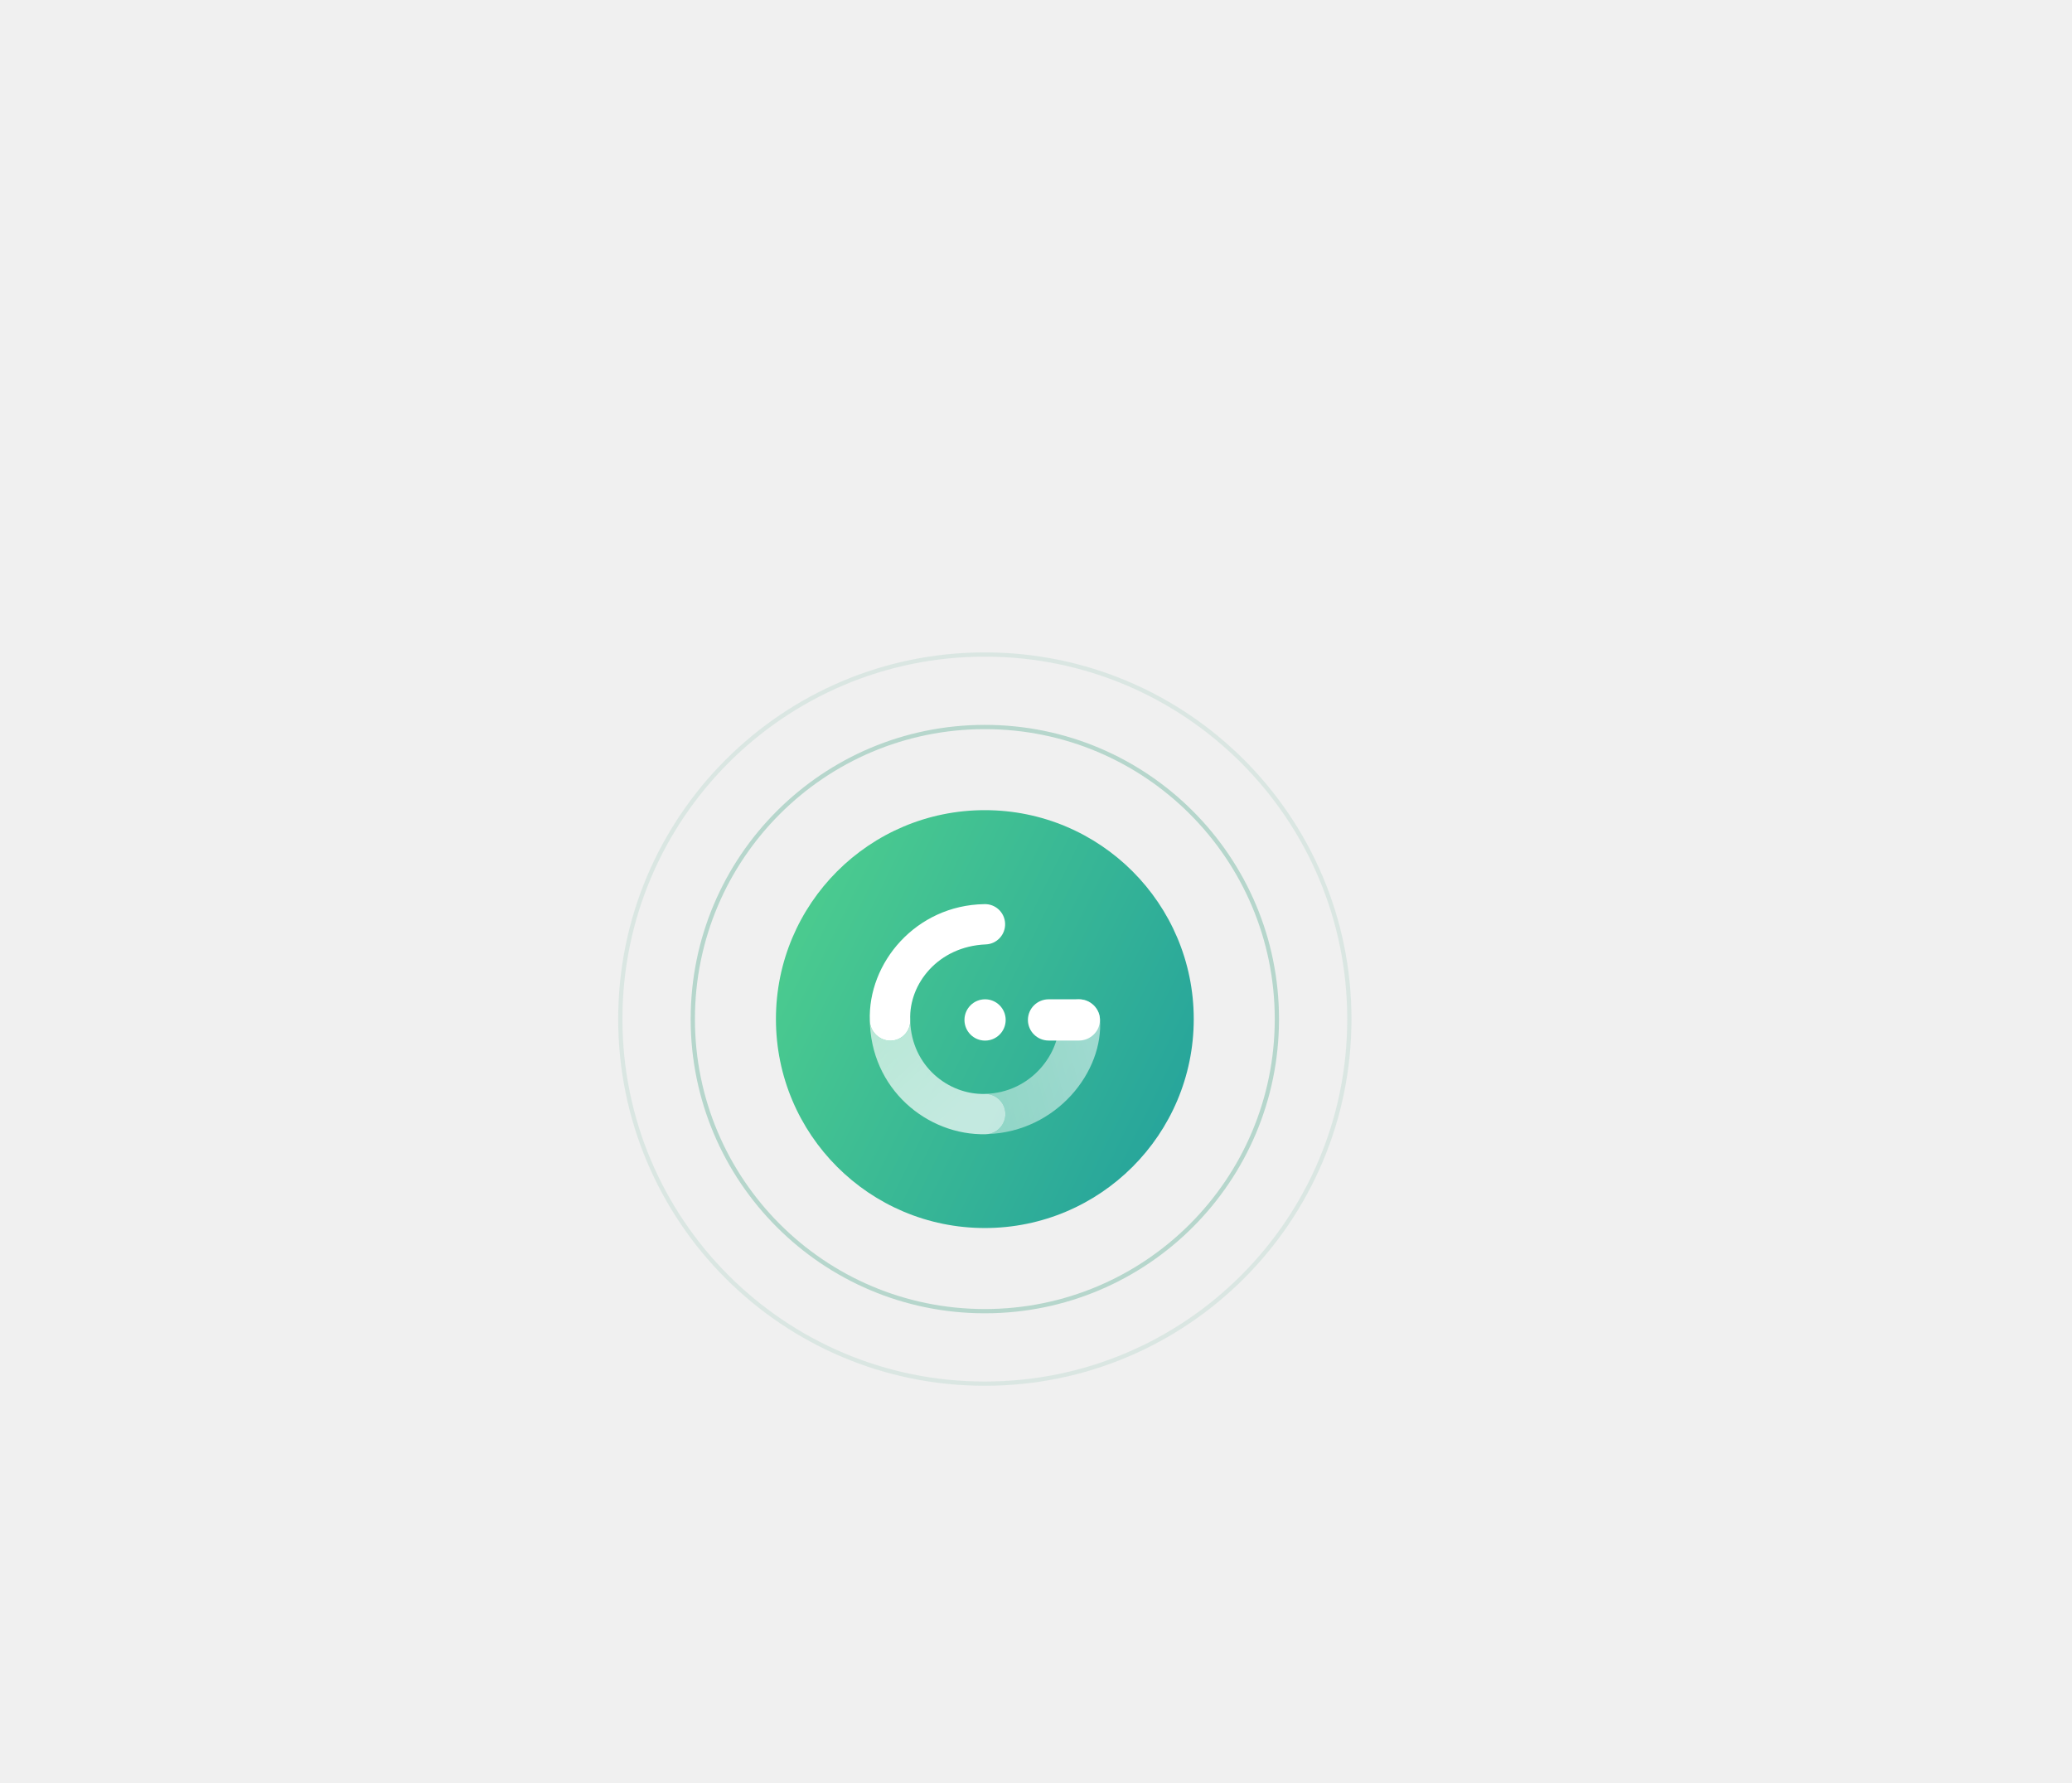
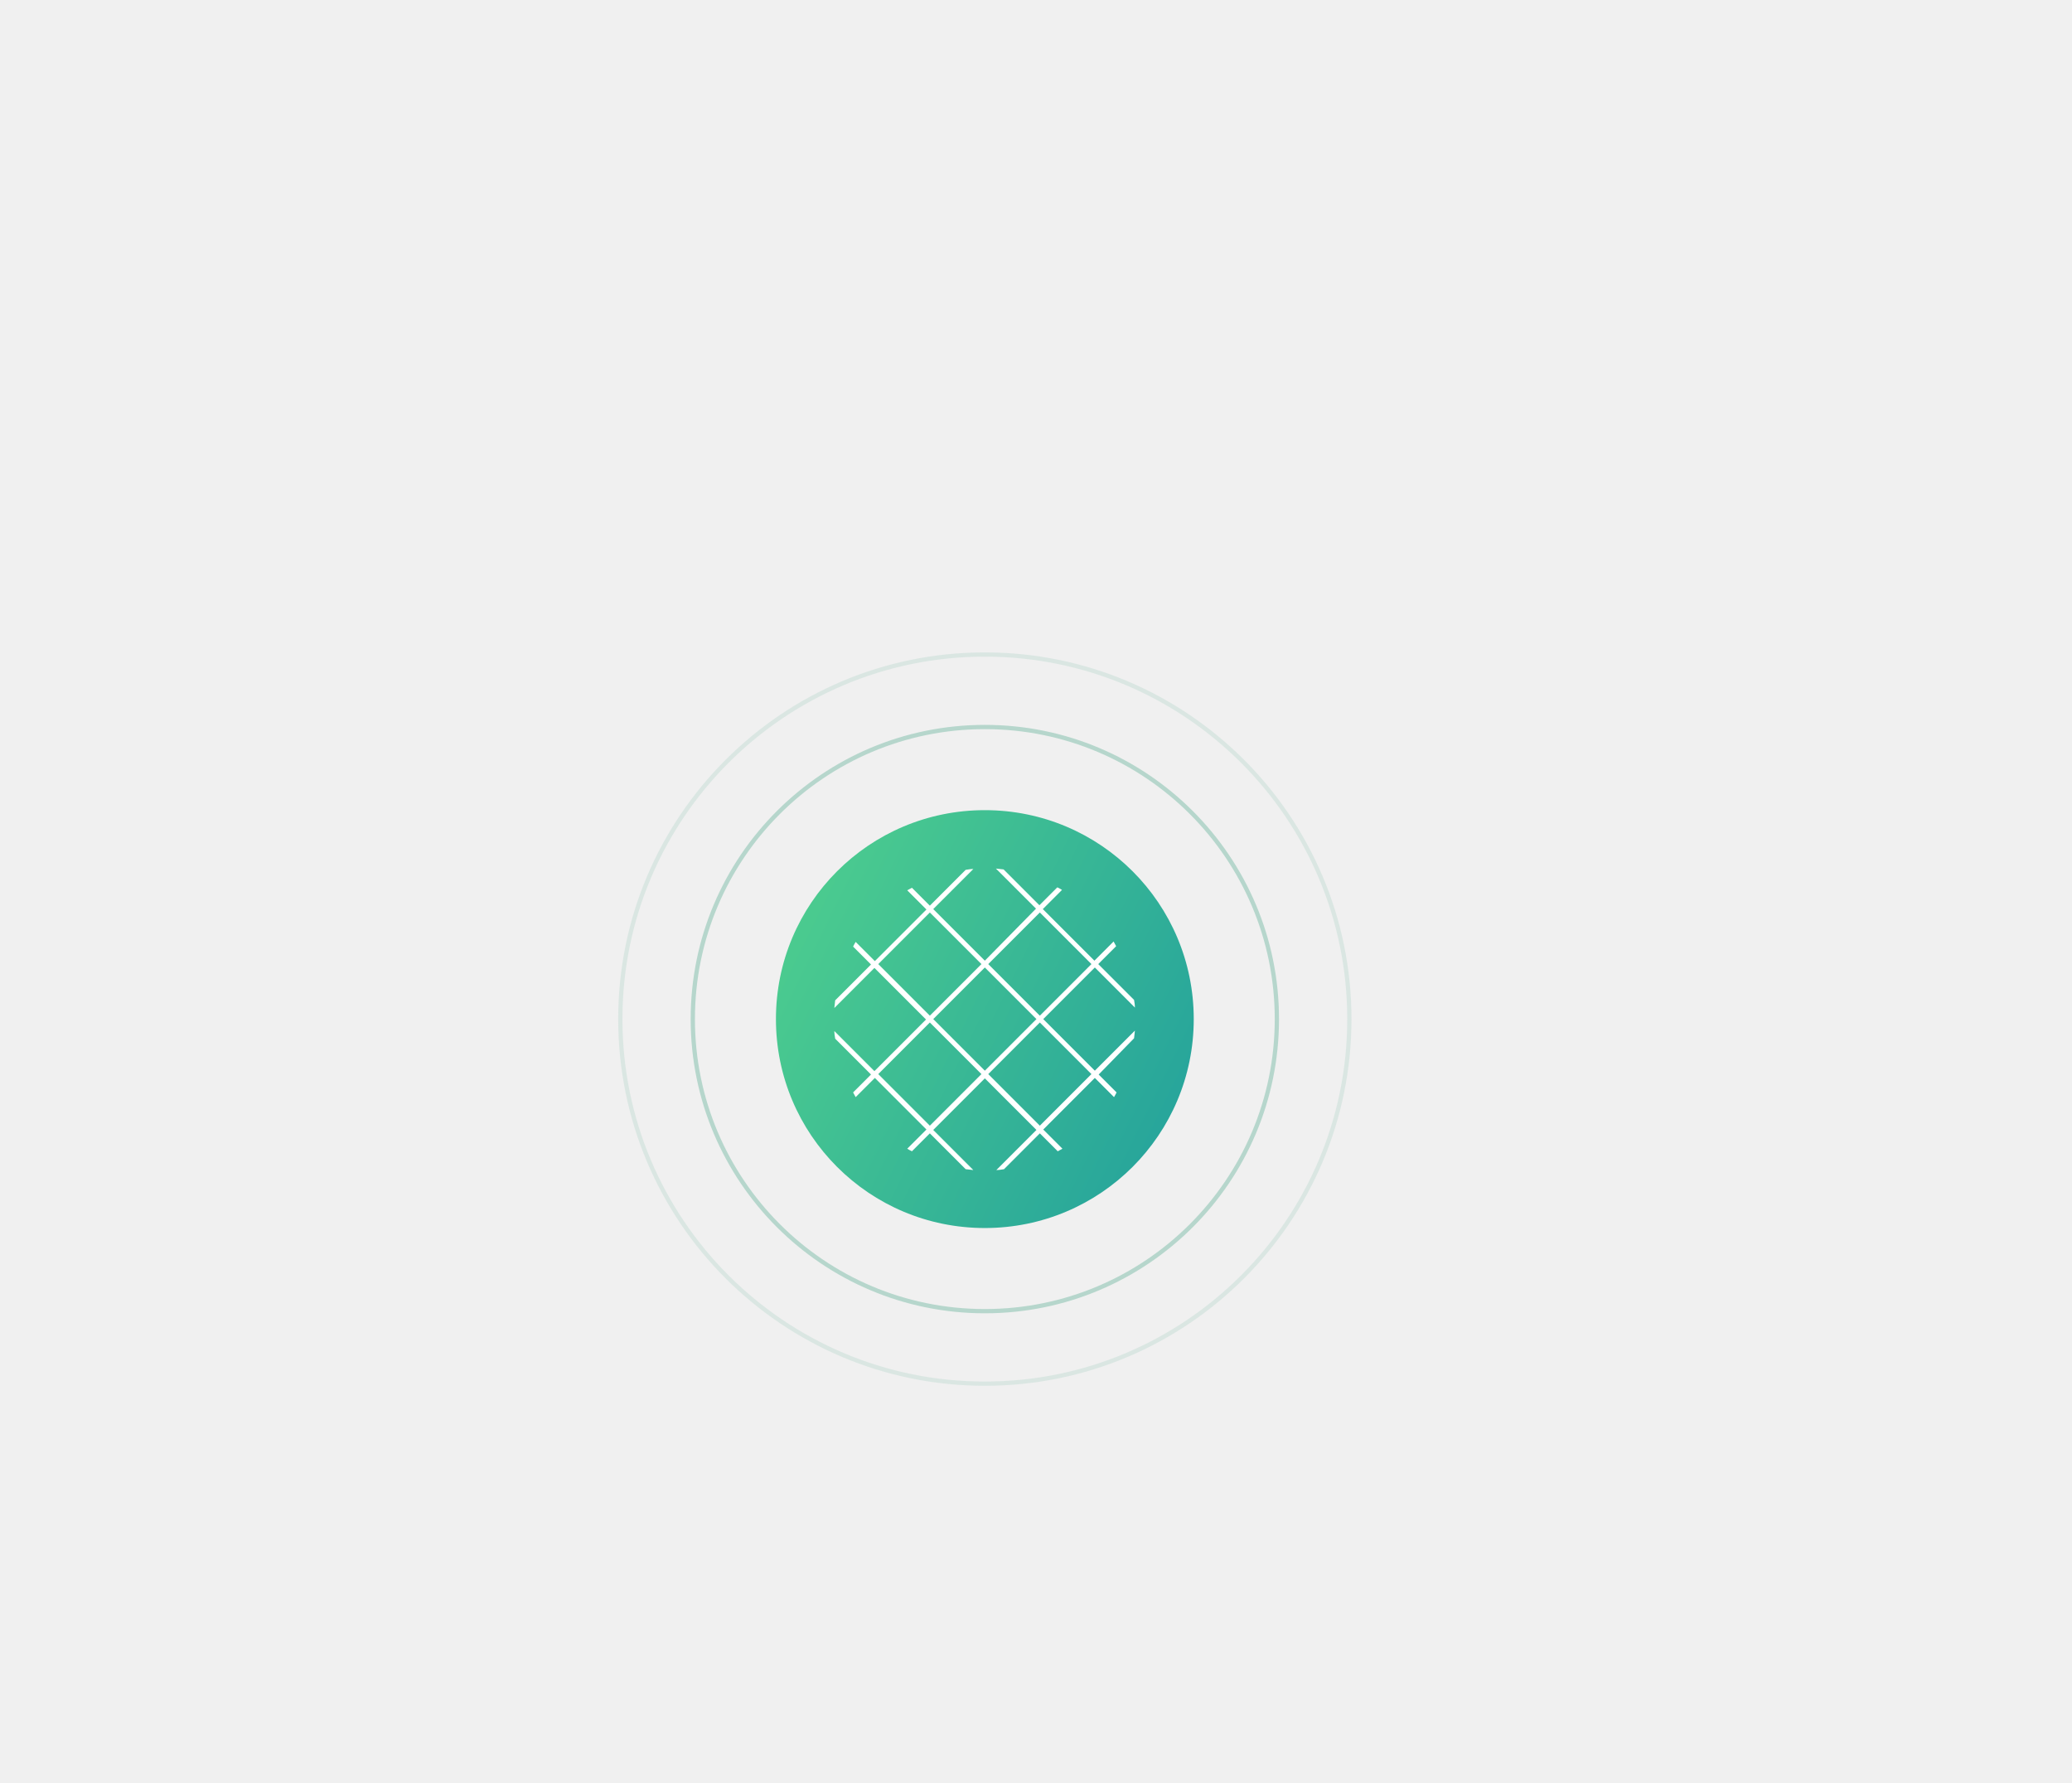
- <svg xmlns="http://www.w3.org/2000/svg" width="486" height="418" viewBox="0 0 486 418" fill="none">
-   <rect x="182" y="190" width="98" height="98" rx="49" fill="url(#paint0_linear)" />
-   <circle opacity="0.4" cx="231" cy="239" r="68.5" stroke="#5FB096" />
-   <circle opacity="0.15" cx="231" cy="239" r="85.5" stroke="#5FB096" />
-   <path opacity="0.6" fill-rule="evenodd" clip-rule="evenodd" d="M231.659 265.969C247.768 265.392 258.968 251.391 258 238.864C257.776 236.262 255.475 234.246 252.875 234.371C250.276 234.496 248.27 236.71 248.395 239.317C248.759 246.93 241.937 256.231 231.169 256.53C231.038 256.534 230.908 256.543 230.781 256.557C230.85 256.556 230.92 256.555 230.99 256.553C233.592 256.489 235.753 258.551 235.817 261.16C235.877 263.621 234.05 265.689 231.659 265.969Z" fill="url(#paint1_linear)" />
-   <path d="M241.104 239.194C241.104 236.523 243.284 234.357 245.972 234.357H253.065C255.753 234.357 258 236.523 258 239.194C258 241.866 255.753 244.032 253.065 244.032H245.972C243.284 244.032 241.104 241.866 241.104 239.194Z" fill="white" />
-   <path d="M226.221 239.202C226.221 236.526 228.386 234.357 231.054 234.357C233.722 234.357 235.888 236.526 235.888 239.202C235.888 241.877 233.722 244.046 231.054 244.046C228.386 244.046 226.221 241.877 226.221 239.202Z" fill="white" />
-   <path fill-rule="evenodd" clip-rule="evenodd" d="M235.754 216.567C235.862 219.174 233.842 221.376 231.241 221.484C220.017 221.951 213.165 230.773 213.499 239.149C213.602 241.757 211.621 243.955 209.021 244.059C206.42 244.163 204.134 242.059 204.03 239.451C203.486 225.801 214.852 212.307 230.85 212.042C233.45 211.934 235.646 213.96 235.754 216.567Z" fill="white" />
-   <path opacity="0.7" fill-rule="evenodd" clip-rule="evenodd" d="M204.015 238.945C204.079 255.438 217.576 266.337 231.222 266C233.824 265.936 235.881 263.769 235.817 261.16C235.753 258.551 233.592 256.489 230.99 256.553C222.437 256.764 213.873 250.028 213.498 239.546C213.398 241.976 211.488 243.96 209.021 244.059C206.42 244.163 204.134 242.059 204.03 239.452C204.023 239.283 204.018 239.114 204.015 238.945Z" fill="url(#paint2_linear)" />
-   <defs>
-     <linearGradient id="paint0_linear" x1="297" y1="219" x2="206.993" y2="174.739" gradientUnits="userSpaceOnUse">
-       <stop stop-color="#27A59B" />
-       <stop offset="1" stop-color="#4BCB8F" />
-     </linearGradient>
-     <linearGradient id="paint1_linear" x1="255.831" y1="244.55" x2="179.7" y2="264.958" gradientUnits="userSpaceOnUse">
-       <stop stop-color="white" stop-opacity="0.89" />
-       <stop offset="1" stop-color="white" stop-opacity="0.51" />
-     </linearGradient>
-     <linearGradient id="paint2_linear" x1="229.28" y1="258.388" x2="188.809" y2="214.699" gradientUnits="userSpaceOnUse">
-       <stop stop-color="white" />
-       <stop offset="1" stop-color="white" stop-opacity="0.8" />
-     </linearGradient>
-   </defs>
+ <svg xmlns="http://www.w3.org/2000/svg" version="1.1" id="Layer_1" x="0px" y="0px" viewBox="0 0 486 418" style="enable-background:new 0 0 486 418;" xml:space="preserve">
+   <style type="text/css">
+ 	.st0{fill:url(#SVGID_1_);}
+ 	.st1{opacity:0.4;fill:none;stroke:#5FB096;enable-background:new    ;}
+ 	.st2{opacity:0.15;fill:none;stroke:#5FB096;enable-background:new    ;}
+ 	.st3{fill:#FFFFFF;}
+ </style>
+   <linearGradient id="SVGID_1_" gradientUnits="userSpaceOnUse" x1="276.228" y1="156.649" x2="186.221" y2="200.91" gradientTransform="matrix(1 0 0 -1 0 417.8898)">
+     <stop offset="0" style="stop-color:#27A59B" />
+     <stop offset="1" style="stop-color:#4BCB8F" />
+   </linearGradient>
+   <path class="st0" d="M231,190L231,190c27.1,0,49,21.9,49,49l0,0c0,27.1-21.9,49-49,49l0,0c-27.1,0-49-21.9-49-49l0,0  C182,211.9,203.9,190,231,190z" />
+   <circle class="st1" cx="231" cy="239" r="68.5" />
+   <circle class="st2" cx="231" cy="239" r="85.5" />
+   <path class="st3" d="M266,243.5c0.1-0.6,0.1-1.2,0.2-1.8l-9.4,9.4L244.7,239l12.1-12.1l9.4,9.4c0-0.6-0.1-1.2-0.2-1.8l-8.4-8.4  l4.2-4.2c-0.2-0.4-0.4-0.7-0.6-1.1l-4.5,4.5l-12.1-12.1l4.5-4.5c-0.3-0.2-0.7-0.4-1.1-0.6l-4.2,4.2l-8.4-8.4  c-0.6-0.1-1.2-0.1-1.8-0.2l9.4,9.4L231,225.3l-12.1-12.1l9.4-9.4c-0.6,0-1.2,0.1-1.8,0.2l-8.4,8.4l-4.2-4.2  c-0.4,0.2-0.7,0.4-1.1,0.6l4.5,4.5l-12.1,12.1l-4.5-4.5c-0.2,0.3-0.4,0.7-0.6,1.1l4.2,4.2l-8.4,8.4c-0.1,0.6-0.1,1.2-0.2,1.8  l9.4-9.4l12.1,12.1l-12.1,12.1l-9.4-9.4c0,0.6,0.1,1.2,0.2,1.8l8.4,8.4l-4.2,4.2c0.2,0.4,0.4,0.7,0.6,1.1l4.5-4.5l12.1,12.1  l-4.5,4.5c0.3,0.2,0.7,0.4,1.1,0.6l4.2-4.2l8.4,8.4c0.6,0.1,1.2,0.1,1.8,0.2l-9.4-9.4l12.1-12.1l12.1,12.1l-9.4,9.4  c0.6,0,1.2-0.1,1.8-0.2l8.4-8.4l4.2,4.2c0.4-0.2,0.7-0.4,1.1-0.6l-4.5-4.5l12.1-12.1l4.5,4.5c0.2-0.3,0.4-0.7,0.6-1.1l-4.2-4.2  L266,243.5z M243.9,214l12.1,12.1l-12.1,12.1l-12.1-12.1L243.9,214z M243.1,239L231,251.1L218.9,239l12.1-12.1L243.1,239z   M206,226.1l12.1-12.1l12.1,12.1l-12.1,12.1L206,226.1z M218.1,264L206,251.9l12.1-12.1l12.1,12.1L218.1,264z M243.9,264l-12.1-12.1  l12.1-12.1l12.1,12.1L243.9,264z" />
</svg>
